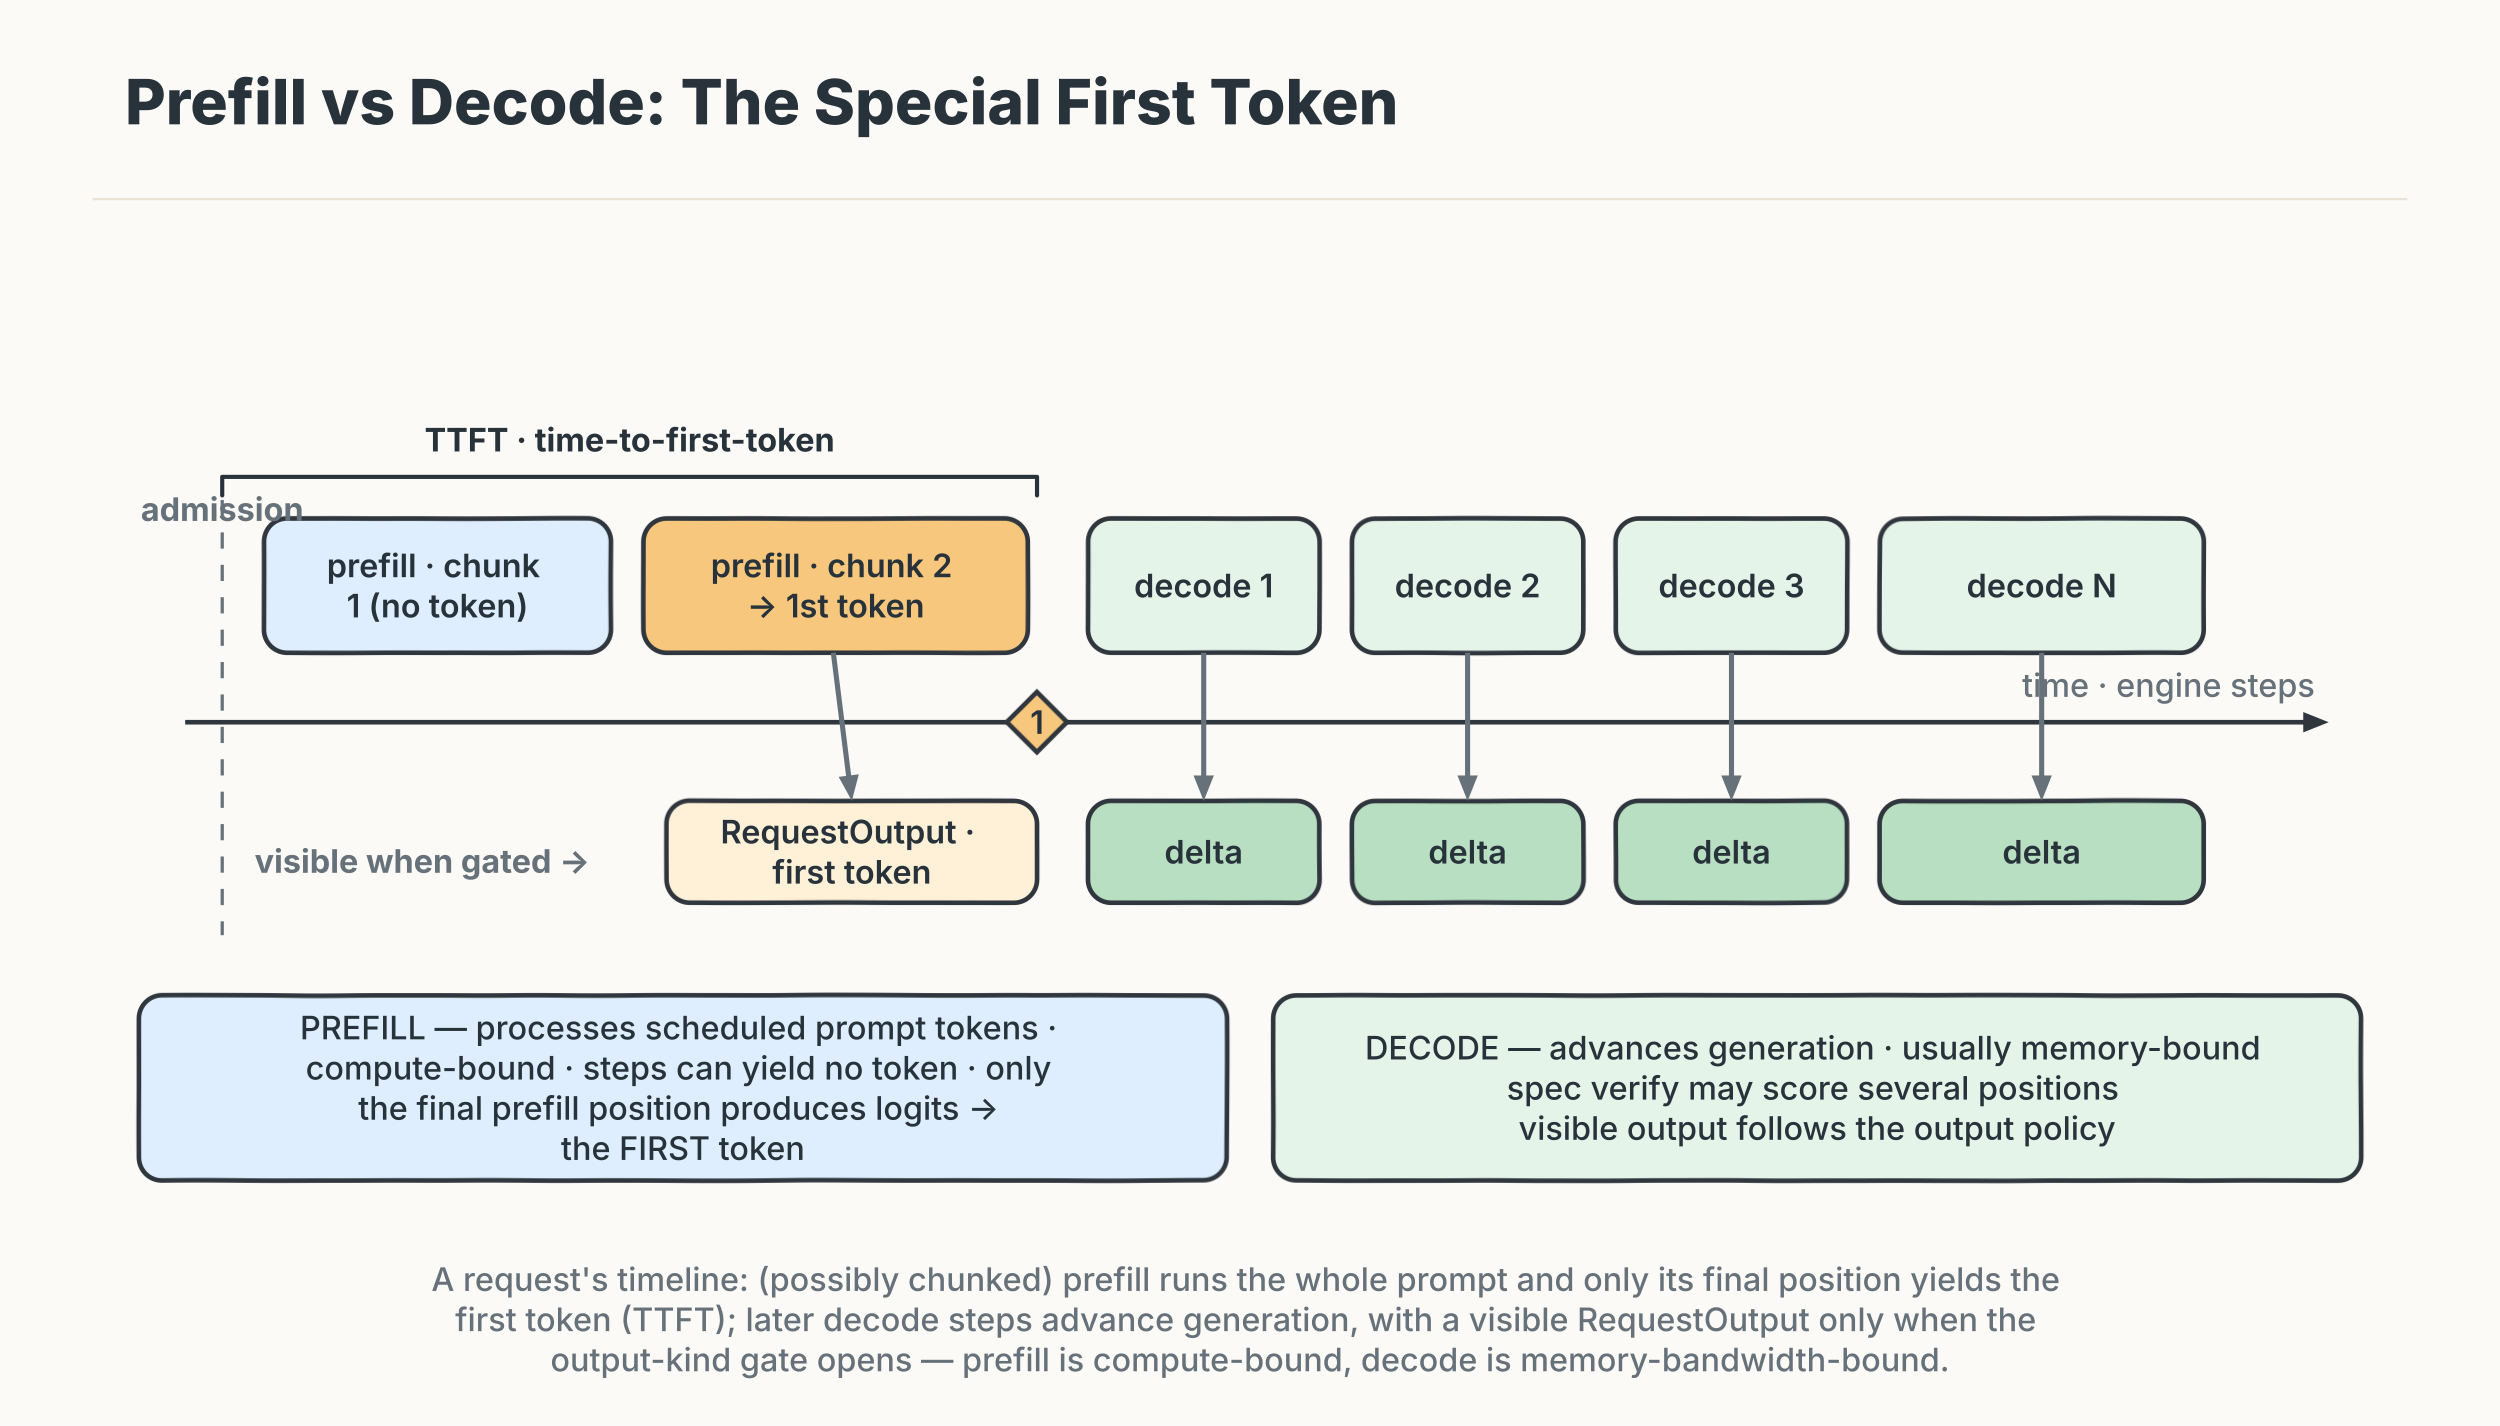
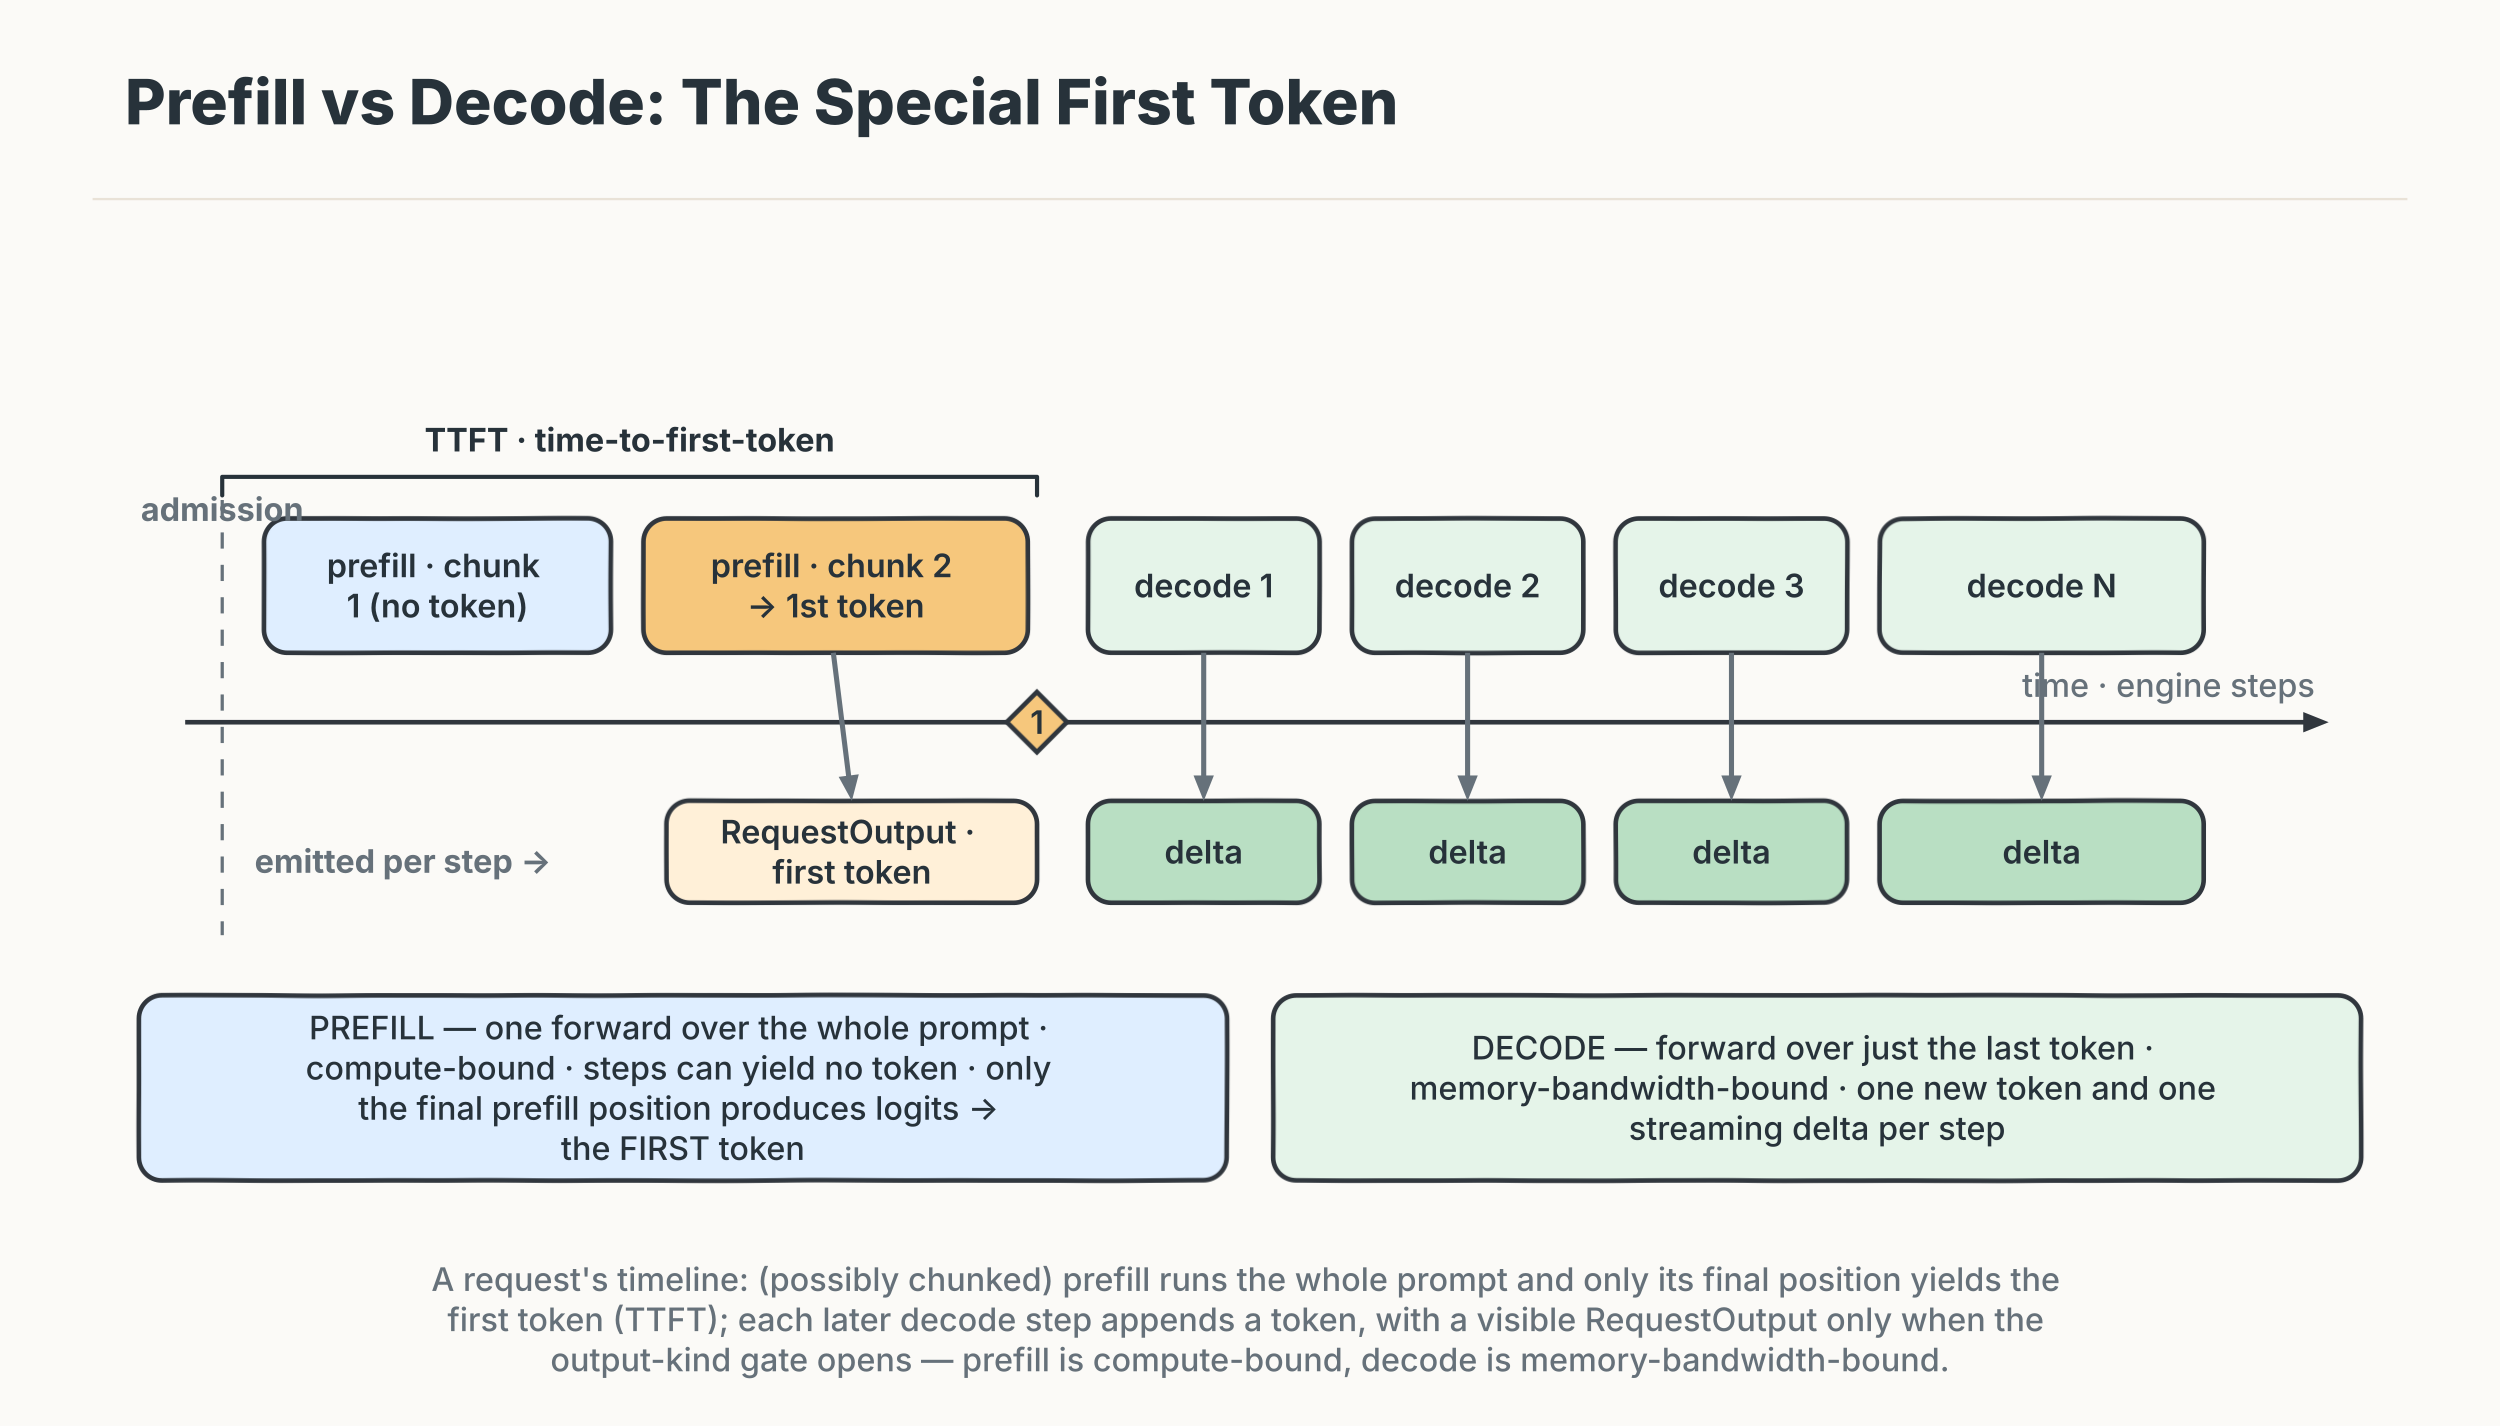
<svg xmlns="http://www.w3.org/2000/svg" width="1080" height="616" viewBox="0 0 1080 616" role="img" aria-label="Prefill vs Decode: The Special First Token">
  <defs>
    <filter id="roughen">
      <feTurbulence type="fractalNoise" baseFrequency="0.018" numOctaves="2" seed="7" result="noise" />
      <feDisplacementMap in="SourceGraphic" in2="noise" scale="0.55" />
    </filter>
    <marker id="arrow" viewBox="0 0 12 12" refX="9.2" refY="6" markerUnits="userSpaceOnUse" markerWidth="12" markerHeight="12" orient="auto-start-reverse">
      <path d="M 1.5 2 L 11 6 L 1.5 10 z" fill="#30363d" />
    </marker>
    <style>
    text { font-family: Inter, -apple-system, BlinkMacSystemFont, "Segoe UI", "PingFang SC", "Noto Sans CJK SC", Arial, sans-serif; }
    .rough { filter: url(#roughen); }
  </style>
  </defs>
  <rect width="1080" height="616" fill="#fbfaf7" />
  <path d="M 40 86 H 1040" stroke="#e9e2d7" stroke-width="1" />
  <text x="54" y="53.72" text-anchor="start" font-size="27" font-weight="800" fill="#27323a">
    <tspan x="54" dy="0">Prefill vs Decode: The Special First Token</tspan>
  </text>
  <path d="M 96 214 L 96 206 L 448 206 L 448 214" fill="none" stroke="#27323a" stroke-width="1.8" stroke-linejoin="round" stroke-linecap="round" />
  <text x="272" y="195.04" text-anchor="middle" font-size="14" font-weight="700" fill="#27323a">
    <tspan x="272" dy="0">TTFT · time-to-first-token</tspan>
  </text>
  <rect class="rough" x="114" y="224" width="150" height="58" rx="10" fill="#dfeeff" stroke="#30363d" stroke-width="2" />
  <text x="189" y="249.36" text-anchor="middle" font-size="14" font-weight="600" fill="#27323a">
    <tspan x="189" dy="0">prefill · chunk</tspan>
    <tspan x="189" dy="17.36">1  (no token)</tspan>
  </text>
  <rect class="rough" x="278" y="224" width="166" height="58" rx="10" fill="#f6c77c" stroke="#30363d" stroke-width="2" />
  <text x="361" y="249.36" text-anchor="middle" font-size="14" font-weight="600" fill="#27323a">
    <tspan x="361" dy="0">prefill · chunk 2</tspan>
    <tspan x="361" dy="17.36">→ 1st token</tspan>
  </text>
  <rect class="rough" x="470" y="224" width="100" height="58" rx="10" fill="#e5f4e9" stroke="#30363d" stroke-width="2" />
  <text x="520" y="258.04" text-anchor="middle" font-size="14" font-weight="600" fill="#27323a">
    <tspan x="520" dy="0">decode 1</tspan>
  </text>
  <rect class="rough" x="584" y="224" width="100" height="58" rx="10" fill="#e5f4e9" stroke="#30363d" stroke-width="2" />
  <text x="634" y="258.04" text-anchor="middle" font-size="14" font-weight="600" fill="#27323a">
    <tspan x="634" dy="0">decode 2</tspan>
  </text>
  <rect class="rough" x="698" y="224" width="100" height="58" rx="10" fill="#e5f4e9" stroke="#30363d" stroke-width="2" />
  <text x="748" y="258.04" text-anchor="middle" font-size="14" font-weight="600" fill="#27323a">
    <tspan x="748" dy="0">decode 3</tspan>
  </text>
  <rect class="rough" x="812" y="224" width="140" height="58" rx="10" fill="#e5f4e9" stroke="#30363d" stroke-width="2" />
  <text x="882" y="258.04" text-anchor="middle" font-size="14" font-weight="600" fill="#27323a">
    <tspan x="882" dy="0">decode N</tspan>
  </text>
  <path d="M 80 312 L 999.0 312.0" fill="none" stroke="#30363d" stroke-width="2" />
  <path d="M 1006 312 L 995.0 316.4 L 995.0 307.6 z" fill="#30363d" />
  <text x="1000" y="301.04" text-anchor="end" font-size="14" font-weight="500" fill="#66717a">
    <tspan x="1000" dy="0">time  ·  engine steps</tspan>
  </text>
  <path d="M 96 216 L 96 404" fill="none" stroke="#66717a" stroke-width="1.4" stroke-dasharray="7 7" />
  <text x="96" y="225.04" text-anchor="middle" font-size="14" font-weight="700" fill="#66717a">
    <tspan x="96" dy="0">admission</tspan>
  </text>
  <polygon class="rough" points="448,299 461,312 448,325 435,312" fill="#f6c77c" stroke="#30363d" stroke-width="2" />
  <text x="448" y="317.04" text-anchor="middle" font-size="14" font-weight="600" fill="#27323a">
    <tspan x="448" dy="0">1</tspan>
  </text>
  <text x="110" y="377.04" text-anchor="start" font-size="14" font-weight="700" fill="#66717a">
-     <tspan x="110" dy="0">visible when gated →</tspan>
+     <tspan x="110" dy="0">emitted per step →</tspan>
  </text>
  <rect class="rough" x="288" y="346" width="160" height="44" rx="10" fill="#fff0d8" stroke="#30363d" stroke-width="2" />
  <text x="368" y="364.36" text-anchor="middle" font-size="14" font-weight="600" fill="#27323a">
    <tspan x="368" dy="0">RequestOutput ·</tspan>
    <tspan x="368" dy="17.36">first token</tspan>
  </text>
  <rect class="rough" x="470" y="346" width="100" height="44" rx="10" fill="#b9dfc3" stroke="#30363d" stroke-width="2" />
  <text x="520" y="373.04" text-anchor="middle" font-size="14" font-weight="600" fill="#27323a">
    <tspan x="520" dy="0">delta</tspan>
  </text>
  <rect class="rough" x="584" y="346" width="100" height="44" rx="10" fill="#b9dfc3" stroke="#30363d" stroke-width="2" />
  <text x="634" y="373.04" text-anchor="middle" font-size="14" font-weight="600" fill="#27323a">
    <tspan x="634" dy="0">delta</tspan>
  </text>
  <rect class="rough" x="698" y="346" width="100" height="44" rx="10" fill="#b9dfc3" stroke="#30363d" stroke-width="2" />
  <text x="748" y="373.04" text-anchor="middle" font-size="14" font-weight="600" fill="#27323a">
    <tspan x="748" dy="0">delta</tspan>
  </text>
  <rect class="rough" x="812" y="346" width="140" height="44" rx="10" fill="#b9dfc3" stroke="#30363d" stroke-width="2" />
  <text x="882" y="373.04" text-anchor="middle" font-size="14" font-weight="600" fill="#27323a">
    <tspan x="882" dy="0">delta</tspan>
  </text>
  <path d="M 360 282 L 367.1 339.1" fill="none" stroke="#66717a" stroke-width="2.2" />
  <path d="M 368 346 L 362.3 335.6 L 371.0 334.5 z" fill="#66717a" />
  <path d="M 520 282 L 520.0 339.0" fill="none" stroke="#66717a" stroke-width="2.2" />
  <path d="M 520 346 L 515.6 335.0 L 524.4 335.0 z" fill="#66717a" />
  <path d="M 634 282 L 634.0 339.0" fill="none" stroke="#66717a" stroke-width="2.2" />
  <path d="M 634 346 L 629.6 335.0 L 638.4 335.0 z" fill="#66717a" />
  <path d="M 748 282 L 748.0 339.0" fill="none" stroke="#66717a" stroke-width="2.2" />
  <path d="M 748 346 L 743.6 335.0 L 752.4 335.0 z" fill="#66717a" />
  <path d="M 882 282 L 882.0 339.0" fill="none" stroke="#66717a" stroke-width="2.2" />
  <path d="M 882 346 L 877.6 335.0 L 886.4 335.0 z" fill="#66717a" />
  <rect class="rough" x="60" y="430" width="470" height="80" rx="10" fill="#dfeeff" stroke="#30363d" stroke-width="2" />
  <text x="295" y="449" text-anchor="middle" font-size="14" font-weight="500" fill="#27323a">
-     <tspan x="295" dy="0">PREFILL — processes scheduled prompt tokens ·</tspan>
+     <tspan x="295" dy="0">PREFILL — one forward over the whole prompt ·</tspan>
    <tspan x="295" dy="17.36">compute-bound · steps can yield no token · only</tspan>
    <tspan x="295" dy="17.36">the final prefill position produces logits →</tspan>
    <tspan x="295" dy="17.36">the FIRST token</tspan>
  </text>
  <rect class="rough" x="550" y="430" width="470" height="80" rx="10" fill="#e5f4e9" stroke="#30363d" stroke-width="2" />
  <text x="785" y="457.68" text-anchor="middle" font-size="14" font-weight="500" fill="#27323a">
-     <tspan x="785" dy="0">DECODE — advances generation · usually memory-bound</tspan>
-     <tspan x="785" dy="17.36">spec verify may score several positions</tspan>
-     <tspan x="785" dy="17.36">visible output follows the output policy</tspan>
+     <tspan x="785" dy="0">DECODE — forward over just the last token ·</tspan>
+     <tspan x="785" dy="17.36">memory-bandwidth-bound · one new token and one</tspan>
+     <tspan x="785" dy="17.36">streaming delta per step</tspan>
  </text>
  <text x="540" y="557.68" text-anchor="middle" font-size="14" font-weight="500" fill="#66717a">
    <tspan x="540" dy="0">A request's timeline: (possibly chunked) prefill runs the whole prompt and only its final position yields the</tspan>
-     <tspan x="540" dy="17.36">first token (TTFT); later decode steps advance generation, with a visible RequestOutput only when the</tspan>
+     <tspan x="540" dy="17.36">first token (TTFT); each later decode step appends a token, with a visible RequestOutput only when the</tspan>
    <tspan x="540" dy="17.36">output-kind gate opens — prefill is compute-bound, decode is memory-bandwidth-bound.</tspan>
  </text>
</svg>
